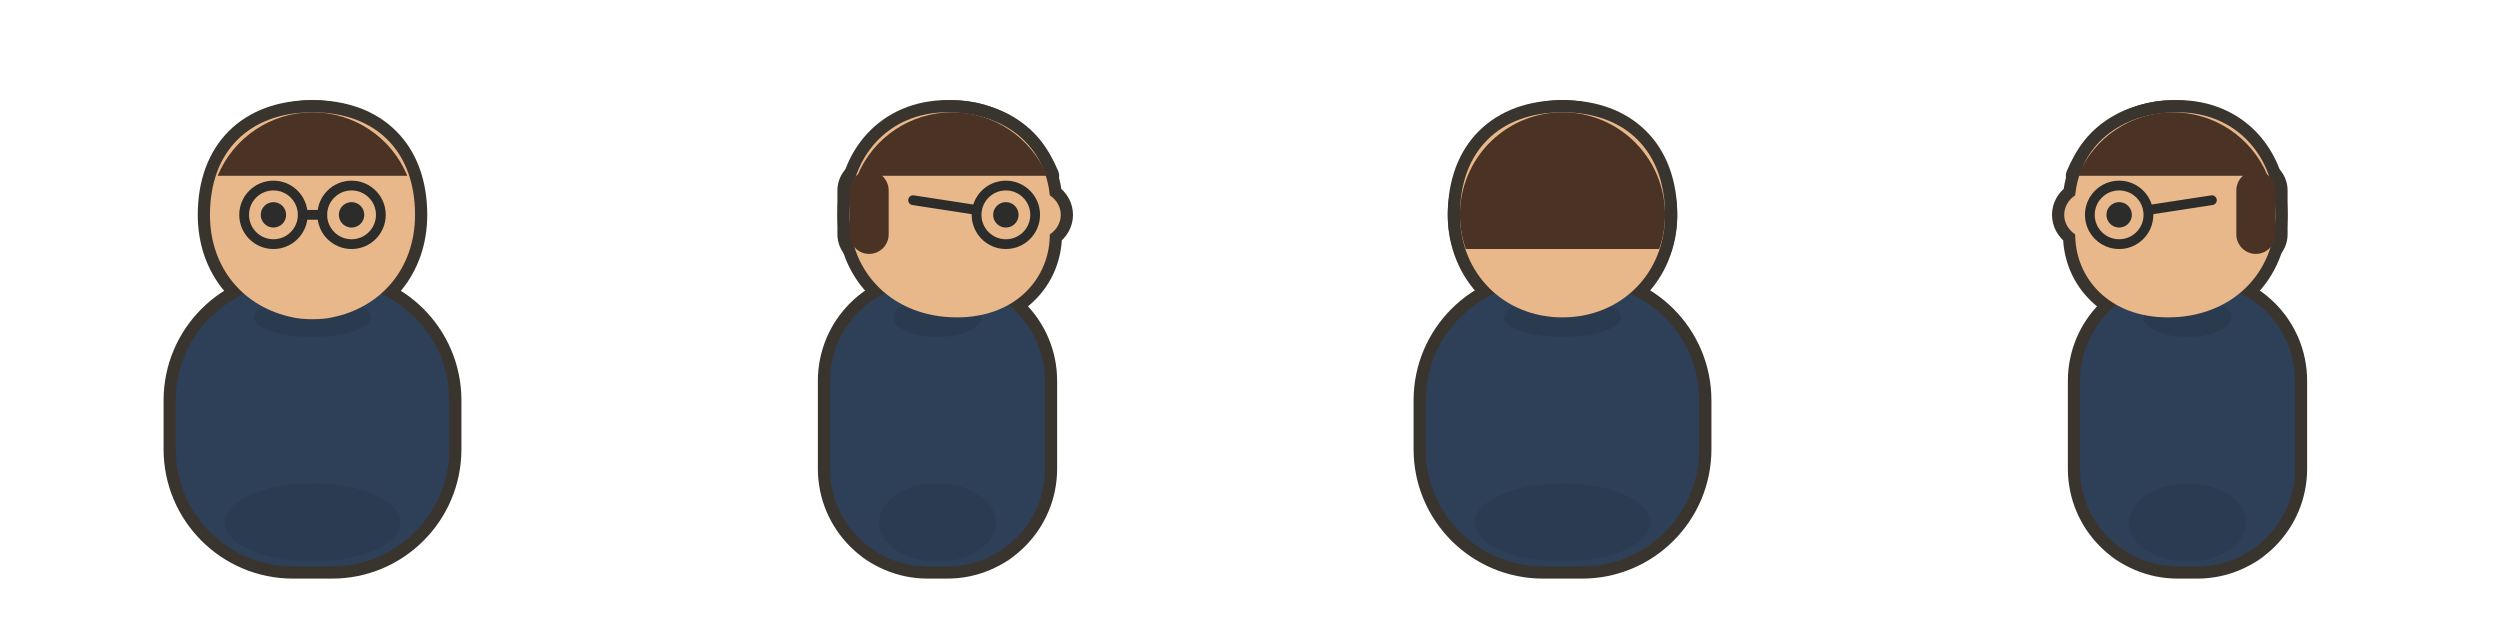
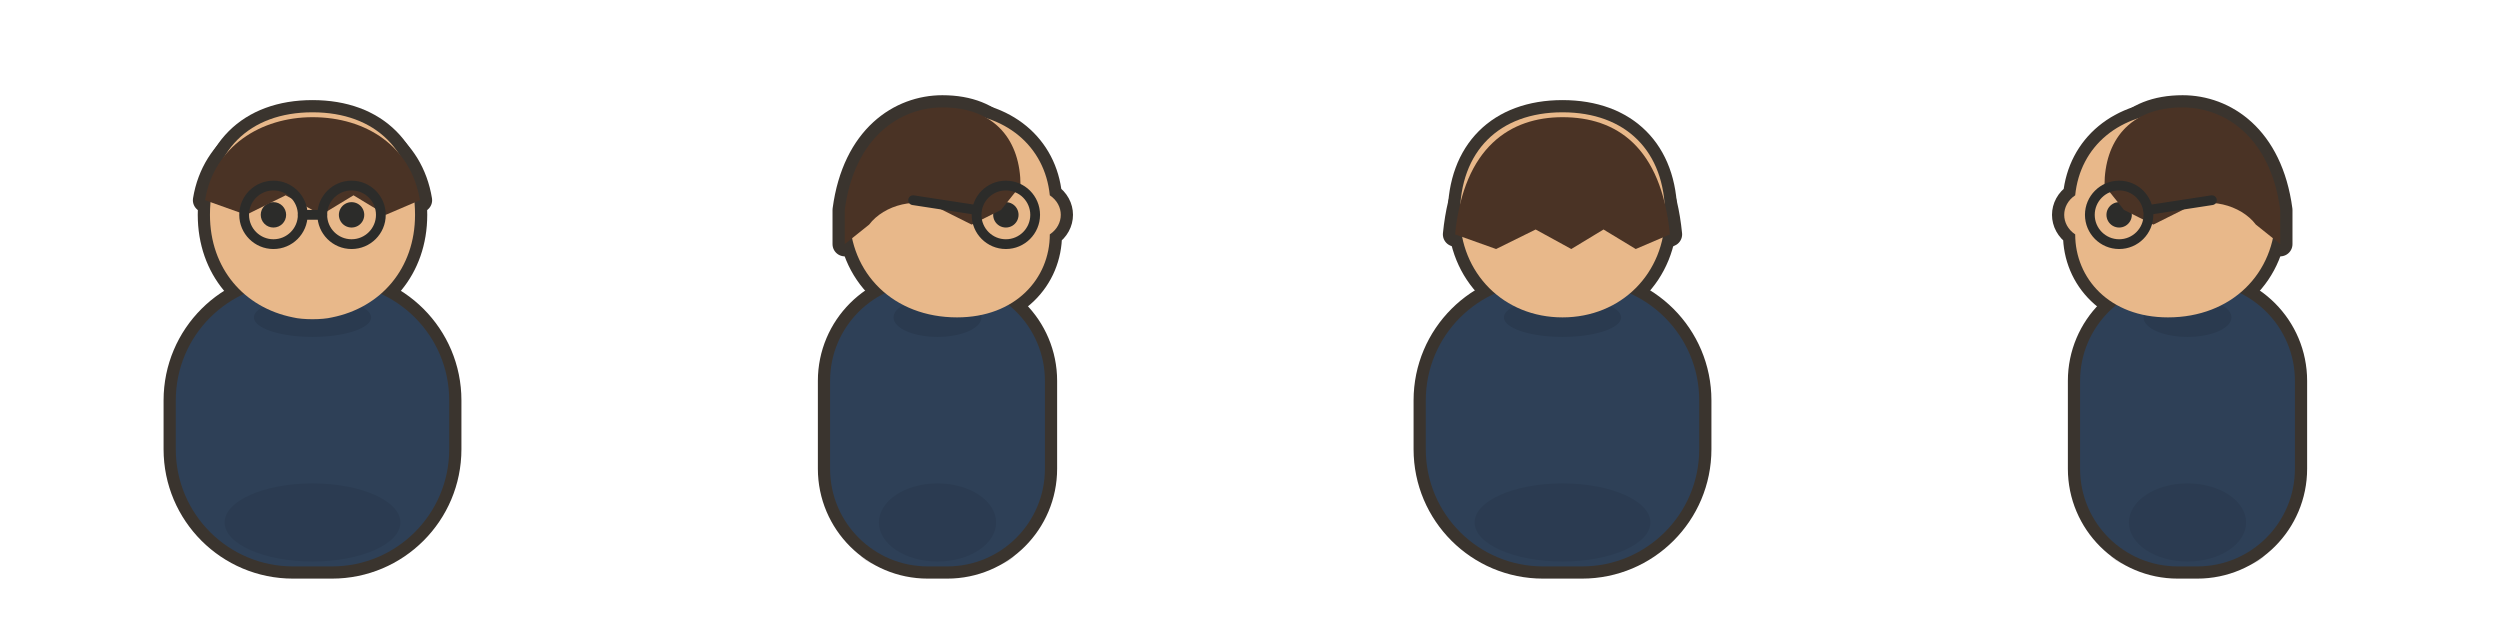
<svg xmlns="http://www.w3.org/2000/svg" viewBox="0 0 512 128" width="512" height="128">
  <g transform="translate(0 0)">
    <path d="M 48 113 a 16 4.5 0 1 0 32 0 a 16 4.5 0 1 0 -32 0 Z" fill="#000000" opacity="0.12" />
    <g transform="translate(64 0) scale(1 1) translate(-64 0)">
      <g transform="translate(64 87)">
        <path d="M -4 -29 h 8 a 24 24 0 0 1 24 24 v 10 a 24 24 0 0 1 -24 24 h -8 a 24 24 0 0 1 -24 -24 v -10 a 24 24 0 0 1 24 -24 Z" fill="#3A342E" stroke="#3A342E" stroke-width="5" stroke-linejoin="round" stroke-linecap="round" />
      </g>
    </g>
    <g transform="translate(64 58) scale(1) translate(-64 -58)">
      <g transform="translate(64 44)">
        <path d="M0-21C13-21 21-13 21 0 21 11 14 19 4 21 2 21.5-2 21.5-4 21-14 19-21 11-21 0-21-13-13-21 0-21Z" fill="#3A342E" stroke="#3A342E" stroke-width="5" stroke-linejoin="round" stroke-linecap="round" />
      </g>
      <g transform="translate(64 44)">
-         <path d="M -19.416 -8 A 21 21 0 0 1 19.416 -8 Z" fill="#3A342E" stroke="#3A342E" stroke-width="5" stroke-linejoin="round" stroke-linecap="round" />
+         <path d="M -22 -3 C -20.2 -14 -10.6 -20 0 -20 C 11 -20 20.2 -14 22 -3 L 15 0 L 8.4 -4 L 1.8 0 L -5.5 -4 L -13.6 0 Z" fill="#3A342E" stroke="#3A342E" stroke-width="5" stroke-linejoin="round" stroke-linecap="round" />
      </g>
    </g>
    <g transform="translate(64 0) scale(1 1) translate(-64 0)">
      <g transform="translate(64 87)">
        <path d="M -4 -29 h 8 a 24 24 0 0 1 24 24 v 10 a 24 24 0 0 1 -24 24 h -8 a 24 24 0 0 1 -24 -24 v -10 a 24 24 0 0 1 24 -24 Z" fill="#2E4057" />
        <path d="M -18 20 a 18 8 0 1 0 36 0 a 18 8 0 1 0 -36 0 Z" fill="#00000012" />
      </g>
      <g transform="translate(64 87)">
        <path d="M -8 -29 A 8 7 0 0 0 8 -29 Z" fill="#E8B88A" />
      </g>
      <g transform="translate(64 87)">
        <path d="M -12 -22 a 12 4 0 1 0 24 0 a 12 4 0 1 0 -24 0 Z" fill="#00000018" />
      </g>
    </g>
    <g transform="translate(64 58) scale(1) translate(-64 -58)">
      <g transform="translate(64 44)">
        <path d="M0-21C13-21 21-13 21 0 21 11 14 19 4 21 2 21.5-2 21.5-4 21-14 19-21 11-21 0-21-13-13-21 0-21Z" fill="#E8B88A" />
        <path d="M-10.6 0C-10.6 1.436-9.436 2.6-8 2.6-6.564 2.6-5.4 1.436-5.4 0-5.4-1.436-6.564-2.6-8-2.6-9.436-2.6-10.6-1.436-10.6 0Z" fill="#2C2C2A" />
        <path d="M5.4 0C5.4 0.929 5.896 1.787 6.7 2.252 7.504 2.716 8.496 2.716 9.3 2.252 10.104 1.787 10.6 0.929 10.6 0 10.6-0.929 10.104-1.787 9.3-2.252 8.496-2.716 7.504-2.716 6.7-2.252 5.896-1.787 5.4-0.929 5.4 0Z" fill="#2C2C2A" />
      </g>
      <g transform="translate(64 44)">
-         <path d="M -19.416 -8 A 21 21 0 0 1 19.416 -8 Z" fill="#4A3325" />
+         <path d="M -22 -3 C -20.2 -14 -10.6 -20 0 -20 C 11 -20 20.2 -14 22 -3 L 15 0 L 8.4 -4 L 1.8 0 L -5.5 -4 L -13.6 0 Z" fill="#4A3325" />
      </g>
      <g transform="translate(64 44)">
        <path d="M -14 0 a 6 6 0 1 0 12 0 a 6 6 0 1 0 -12 0 Z" fill="none" stroke="#2C2C2A" stroke-width="2" stroke-linecap="round" stroke-linejoin="round" />
        <path d="M 2 0 a 6 6 0 1 0 12 0 a 6 6 0 1 0 -12 0 Z" fill="none" stroke="#2C2C2A" stroke-width="2" stroke-linecap="round" stroke-linejoin="round" />
        <path d="M -2 0 L 2 0" fill="none" stroke="#2C2C2A" stroke-width="2" stroke-linecap="round" stroke-linejoin="round" />
      </g>
    </g>
  </g>
  <g transform="translate(128 0)">
    <path d="M 48 113 a 16 4.5 0 1 0 32 0 a 16 4.5 0 1 0 -32 0 Z" fill="#000000" opacity="0.12" />
    <g transform="translate(64 0) scale(1 1) translate(-64 0)">
      <g transform="translate(64 87)">
        <path d="M -2 -29 h 4 a 20 20 0 0 1 20 20 v 18 a 20 20 0 0 1 -20 20 h -4 a 20 20 0 0 1 -20 -20 v -18 a 20 20 0 0 1 20 -20 Z" fill="#3A342E" stroke="#3A342E" stroke-width="5" stroke-linejoin="round" stroke-linecap="round" />
      </g>
    </g>
    <g transform="translate(64 58) scale(1) translate(-64 -58)">
      <g transform="translate(67 44)">
        <path d="M-1-21C11-21 19-14 20-4 23-2 23 2 20 4 20 13 13 21 1 21-12 21-21 12-21 0-21-12-13-21-1-21Z" fill="#3A342E" stroke="#3A342E" stroke-width="5" stroke-linejoin="round" stroke-linecap="round" />
      </g>
      <g transform="translate(67 44)">
-         <path d="M -19.416 -8 A 21 21 0 0 1 19.416 -8 Z" fill="#3A342E" stroke="#3A342E" stroke-width="5" stroke-linejoin="round" stroke-linecap="round" />
-         <path d="M -17 -9 h 0 a 4 4 0 0 1 4 4 v 9 a 4 4 0 0 1 -4 4 h 0 a 4 4 0 0 1 -4 -4 v -9 a 4 4 0 0 1 4 -4 Z" fill="#3A342E" stroke="#3A342E" stroke-width="5" stroke-linejoin="round" stroke-linecap="round" />
+         <path d="M -22 -1 C -20 -16 -10.6 -22 -2 -22 C 9 -22 14 -15 14 -6 L 10 -1 L 4 2 L -2 -1 C -7 -4 -14 -2 -17 2 L -22 6 Z" fill="#3A342E" stroke="#3A342E" stroke-width="5" stroke-linejoin="round" stroke-linecap="round" />
      </g>
    </g>
    <g transform="translate(64 0) scale(1 1) translate(-64 0)">
      <g transform="translate(64 87)">
        <path d="M -2 -29 h 4 a 20 20 0 0 1 20 20 v 18 a 20 20 0 0 1 -20 20 h -4 a 20 20 0 0 1 -20 -20 v -18 a 20 20 0 0 1 20 -20 Z" fill="#2E4057" />
        <path d="M -12 20 a 12 8 0 1 0 24 0 a 12 8 0 1 0 -24 0 Z" fill="#00000012" />
      </g>
      <g transform="translate(64 87)">
        <path d="M -9 -22 a 9 4 0 1 0 18 0 a 9 4 0 1 0 -18 0 Z" fill="#00000018" />
      </g>
    </g>
    <g transform="translate(64 58) scale(1) translate(-64 -58)">
      <g transform="translate(67 44)">
        <path d="M-1-21C11-21 19-14 20-4 23-2 23 2 20 4 20 13 13 21 1 21-12 21-21 12-21 0-21-12-13-21-1-21Z" fill="#E8B88A" />
        <path d="M8.4 0C8.4 0.929 8.896 1.787 9.7 2.252 10.504 2.716 11.496 2.716 12.3 2.252 13.104 1.787 13.6 0.929 13.6 0 13.6-0.929 13.104-1.787 12.3-2.252 11.496-2.716 10.504-2.716 9.7-2.252 8.896-1.787 8.4-0.929 8.4 0Z" fill="#2C2C2A" />
      </g>
      <g transform="translate(67 44)">
-         <path d="M -19.416 -8 A 21 21 0 0 1 19.416 -8 Z" fill="#4A3325" />
-         <path d="M -17 -9 h 0 a 4 4 0 0 1 4 4 v 9 a 4 4 0 0 1 -4 4 h 0 a 4 4 0 0 1 -4 -4 v -9 a 4 4 0 0 1 4 -4 Z" fill="#4A3325" />
+         <path d="M -22 -1 C -20 -16 -10.6 -22 -2 -22 C 9 -22 14 -15 14 -6 L 10 -1 L 4 2 L -2 -1 C -7 -4 -14 -2 -17 2 L -22 6 Z" fill="#4A3325" />
      </g>
      <g transform="translate(67 44)">
        <path d="M 5 0 a 6 6 0 1 0 12 0 a 6 6 0 1 0 -12 0 Z" fill="none" stroke="#2C2C2A" stroke-width="2" stroke-linecap="round" stroke-linejoin="round" />
        <path d="M 5 -1 L -8 -3" fill="none" stroke="#2C2C2A" stroke-width="2" stroke-linecap="round" stroke-linejoin="round" />
      </g>
    </g>
  </g>
  <g transform="translate(256 0)">
    <path d="M 48 113 a 16 4.5 0 1 0 32 0 a 16 4.5 0 1 0 -32 0 Z" fill="#000000" opacity="0.12" />
    <g transform="translate(64 0) scale(1 1) translate(-64 0)">
      <g transform="translate(64 87)">
        <path d="M -4 -29 h 8 a 24 24 0 0 1 24 24 v 10 a 24 24 0 0 1 -24 24 h -8 a 24 24 0 0 1 -24 -24 v -10 a 24 24 0 0 1 24 -24 Z" fill="#3A342E" stroke="#3A342E" stroke-width="5" stroke-linejoin="round" stroke-linecap="round" />
      </g>
    </g>
    <g transform="translate(64 58) scale(1) translate(-64 -58)">
      <g transform="translate(64 44)">
        <path d="M0-21C13-21 21-13 21 0 21 12 12 21 0 21-12 21-21 12-21 0-21-13-13-21 0-21Z" fill="#3A342E" stroke="#3A342E" stroke-width="5" stroke-linejoin="round" stroke-linecap="round" />
      </g>
      <g transform="translate(64 44)">
-         <path d="M -19.799 7 A 21 21 0 1 1 19.799 7 Z" fill="#3A342E" stroke="#3A342E" stroke-width="5" stroke-linejoin="round" stroke-linecap="round" />
+         <path d="M -22 4 C -20.2 -14 -10.6 -20 0 -20 C 11 -20 20.2 -14 22 4 L 15 7 L 8.4 3 L 1.8 7 L -5.5 3 L -13.6 7 Z" fill="#3A342E" stroke="#3A342E" stroke-width="5" stroke-linejoin="round" stroke-linecap="round" />
      </g>
    </g>
    <g transform="translate(64 0) scale(1 1) translate(-64 0)">
      <g transform="translate(64 87)">
        <path d="M -4 -29 h 8 a 24 24 0 0 1 24 24 v 10 a 24 24 0 0 1 -24 24 h -8 a 24 24 0 0 1 -24 -24 v -10 a 24 24 0 0 1 24 -24 Z" fill="#2E4057" />
        <path d="M -18 20 a 18 8 0 1 0 36 0 a 18 8 0 1 0 -36 0 Z" fill="#00000012" />
      </g>
      <g transform="translate(64 87)">
        <path d="M -12 -22 a 12 4 0 1 0 24 0 a 12 4 0 1 0 -24 0 Z" fill="#00000018" />
      </g>
    </g>
    <g transform="translate(64 58) scale(1) translate(-64 -58)">
      <g transform="translate(64 44)">
        <path d="M0-21C13-21 21-13 21 0 21 12 12 21 0 21-12 21-21 12-21 0-21-13-13-21 0-21Z" fill="#E8B88A" />
      </g>
      <g transform="translate(64 44)">
-         <path d="M -19.799 7 A 21 21 0 1 1 19.799 7 Z" fill="#4A3325" />
+         <path d="M -22 4 C -20.2 -14 -10.6 -20 0 -20 C 11 -20 20.2 -14 22 4 L 15 7 L 8.4 3 L 1.8 7 L -5.5 3 L -13.6 7 Z" fill="#4A3325" />
      </g>
    </g>
  </g>
  <g transform="translate(384 0)">
    <path d="M 48 113 a 16 4.5 0 1 0 32 0 a 16 4.5 0 1 0 -32 0 Z" fill="#000000" opacity="0.12" />
    <g transform="translate(128 0) scale(-1 1)">
      <g transform="translate(64 0) scale(1 1) translate(-64 0)">
        <g transform="translate(64 87)">
          <path d="M -2 -29 h 4 a 20 20 0 0 1 20 20 v 18 a 20 20 0 0 1 -20 20 h -4 a 20 20 0 0 1 -20 -20 v -18 a 20 20 0 0 1 20 -20 Z" fill="#3A342E" stroke="#3A342E" stroke-width="5" stroke-linejoin="round" stroke-linecap="round" />
        </g>
      </g>
      <g transform="translate(64 58) scale(1) translate(-64 -58)">
        <g transform="translate(67 44)">
          <path d="M-1-21C11-21 19-14 20-4 23-2 23 2 20 4 20 13 13 21 1 21-12 21-21 12-21 0-21-12-13-21-1-21Z" fill="#3A342E" stroke="#3A342E" stroke-width="5" stroke-linejoin="round" stroke-linecap="round" />
        </g>
        <g transform="translate(67 44)">
-           <path d="M -19.416 -8 A 21 21 0 0 1 19.416 -8 Z" fill="#3A342E" stroke="#3A342E" stroke-width="5" stroke-linejoin="round" stroke-linecap="round" />
-           <path d="M -17 -9 h 0 a 4 4 0 0 1 4 4 v 9 a 4 4 0 0 1 -4 4 h 0 a 4 4 0 0 1 -4 -4 v -9 a 4 4 0 0 1 4 -4 Z" fill="#3A342E" stroke="#3A342E" stroke-width="5" stroke-linejoin="round" stroke-linecap="round" />
+           <path d="M -22 -1 C -20 -16 -10.6 -22 -2 -22 C 9 -22 14 -15 14 -6 L 10 -1 L 4 2 L -2 -1 C -7 -4 -14 -2 -17 2 L -22 6 Z" fill="#3A342E" stroke="#3A342E" stroke-width="5" stroke-linejoin="round" stroke-linecap="round" />
        </g>
      </g>
      <g transform="translate(64 0) scale(1 1) translate(-64 0)">
        <g transform="translate(64 87)">
          <path d="M -2 -29 h 4 a 20 20 0 0 1 20 20 v 18 a 20 20 0 0 1 -20 20 h -4 a 20 20 0 0 1 -20 -20 v -18 a 20 20 0 0 1 20 -20 Z" fill="#2E4057" />
          <path d="M -12 20 a 12 8 0 1 0 24 0 a 12 8 0 1 0 -24 0 Z" fill="#00000012" />
        </g>
        <g transform="translate(64 87)">
          <path d="M -9 -22 a 9 4 0 1 0 18 0 a 9 4 0 1 0 -18 0 Z" fill="#00000018" />
        </g>
      </g>
      <g transform="translate(64 58) scale(1) translate(-64 -58)">
        <g transform="translate(67 44)">
          <path d="M-1-21C11-21 19-14 20-4 23-2 23 2 20 4 20 13 13 21 1 21-12 21-21 12-21 0-21-12-13-21-1-21Z" fill="#E8B88A" />
          <path d="M8.4 0C8.4 0.929 8.896 1.787 9.7 2.252 10.504 2.716 11.496 2.716 12.3 2.252 13.104 1.787 13.6 0.929 13.6 0 13.6-0.929 13.104-1.787 12.3-2.252 11.496-2.716 10.504-2.716 9.7-2.252 8.896-1.787 8.4-0.929 8.4 0Z" fill="#2C2C2A" />
        </g>
        <g transform="translate(67 44)">
-           <path d="M -19.416 -8 A 21 21 0 0 1 19.416 -8 Z" fill="#4A3325" />
-           <path d="M -17 -9 h 0 a 4 4 0 0 1 4 4 v 9 a 4 4 0 0 1 -4 4 h 0 a 4 4 0 0 1 -4 -4 v -9 a 4 4 0 0 1 4 -4 Z" fill="#4A3325" />
+           <path d="M -22 -1 C -20 -16 -10.6 -22 -2 -22 C 9 -22 14 -15 14 -6 L 10 -1 L 4 2 L -2 -1 C -7 -4 -14 -2 -17 2 L -22 6 Z" fill="#4A3325" />
        </g>
        <g transform="translate(67 44)">
          <path d="M 5 0 a 6 6 0 1 0 12 0 a 6 6 0 1 0 -12 0 Z" fill="none" stroke="#2C2C2A" stroke-width="2" stroke-linecap="round" stroke-linejoin="round" />
          <path d="M 5 -1 L -8 -3" fill="none" stroke="#2C2C2A" stroke-width="2" stroke-linecap="round" stroke-linejoin="round" />
        </g>
      </g>
    </g>
  </g>
</svg>
